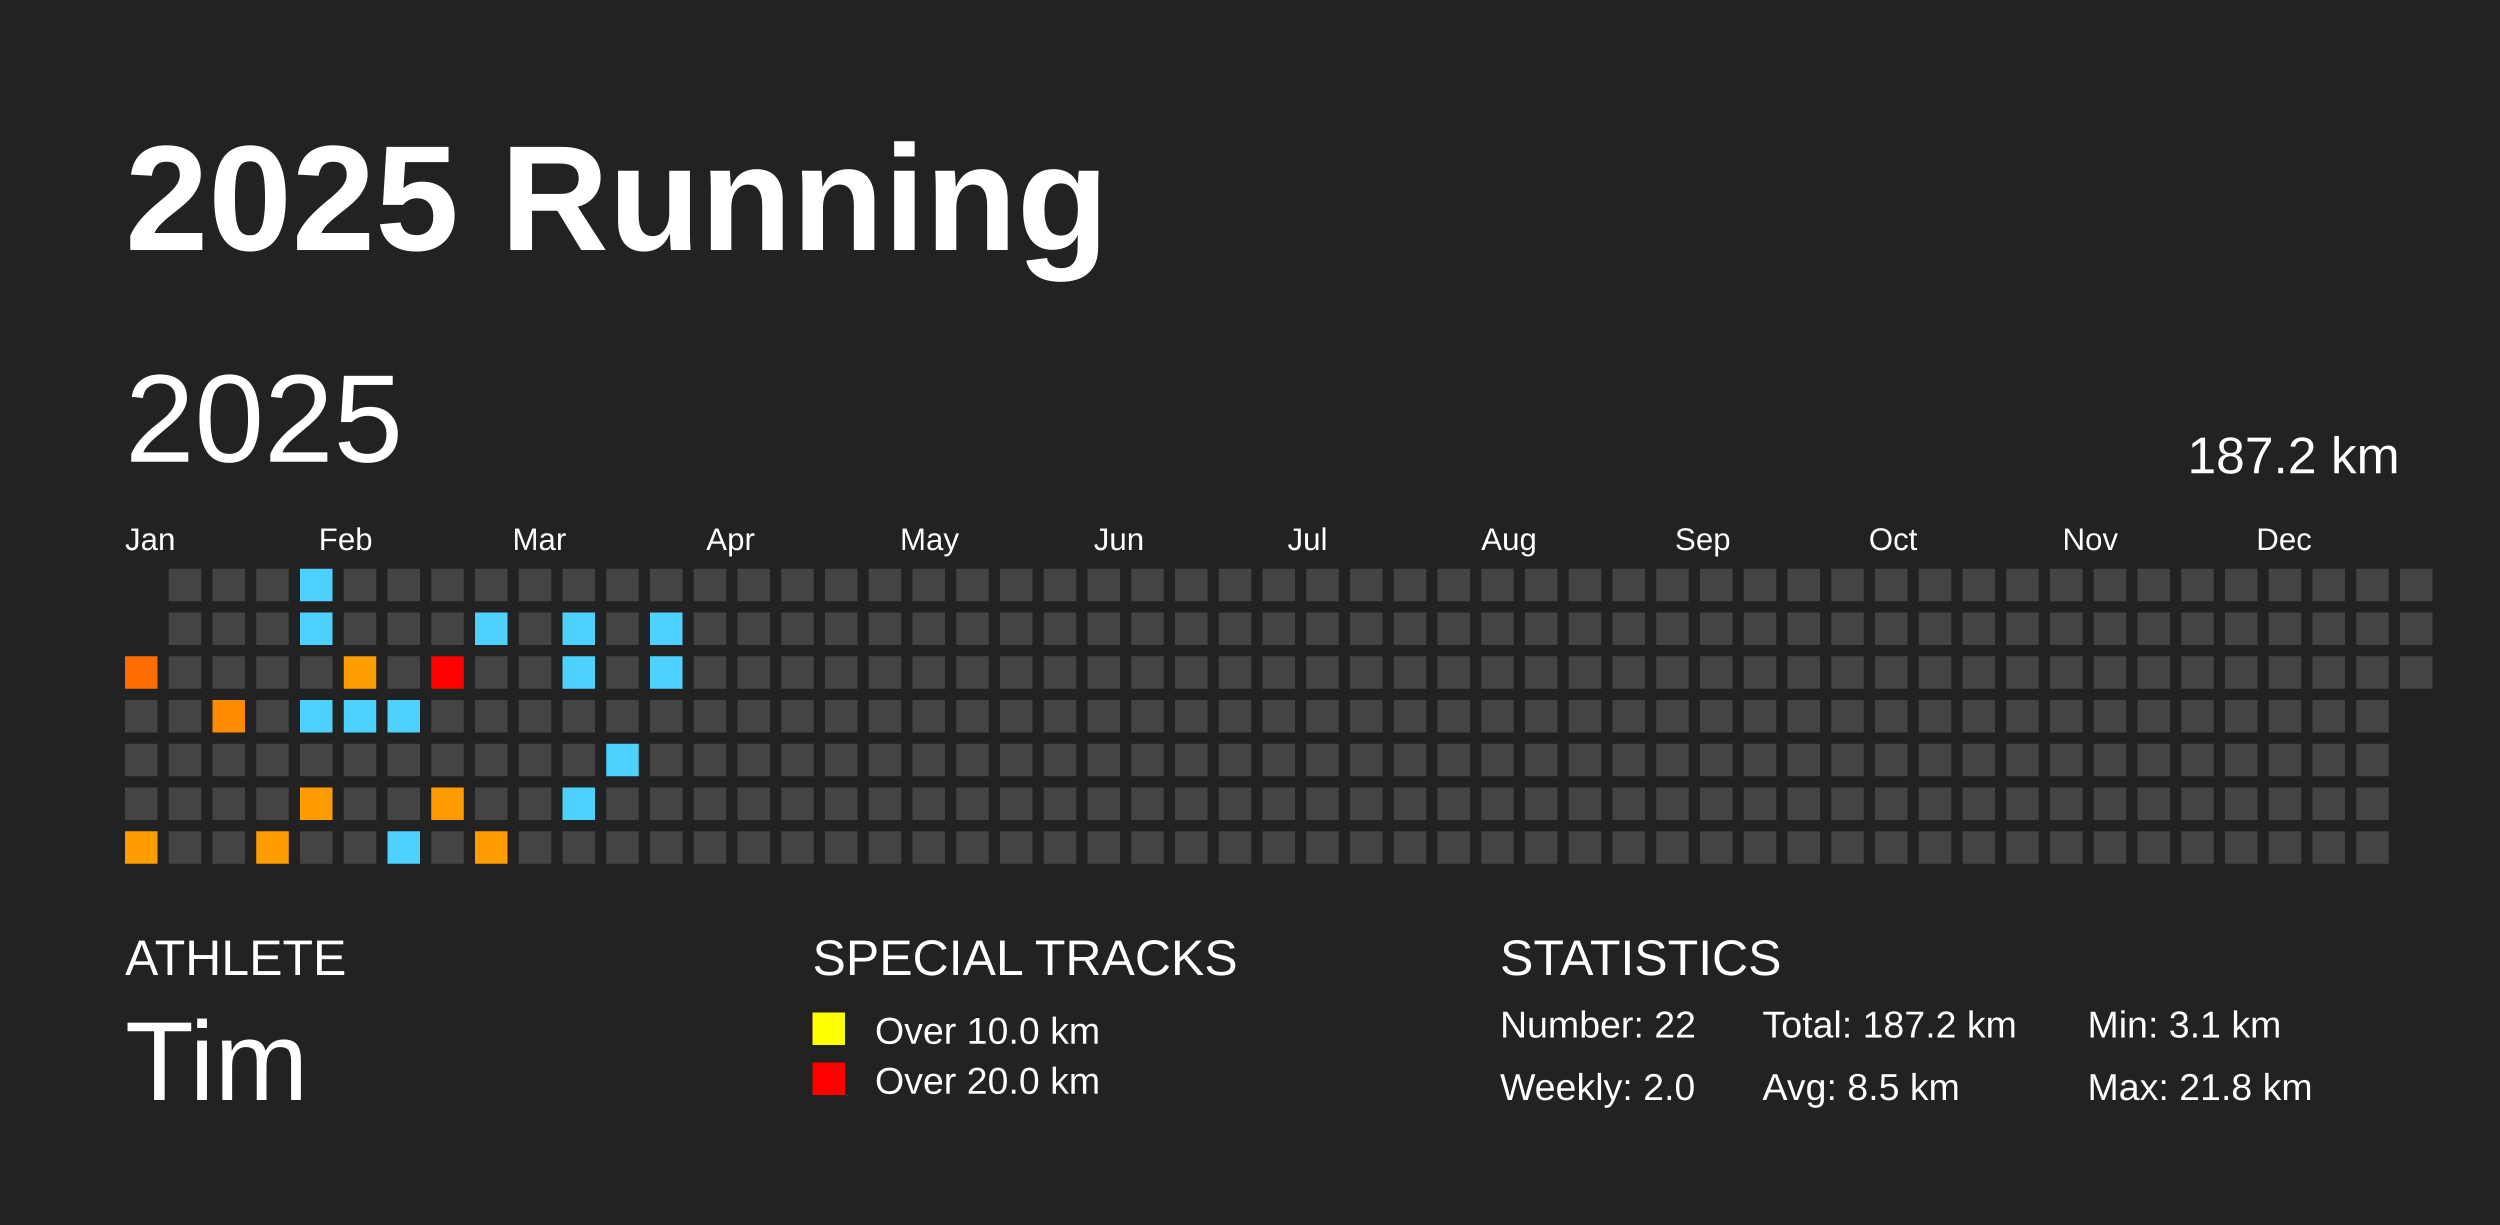
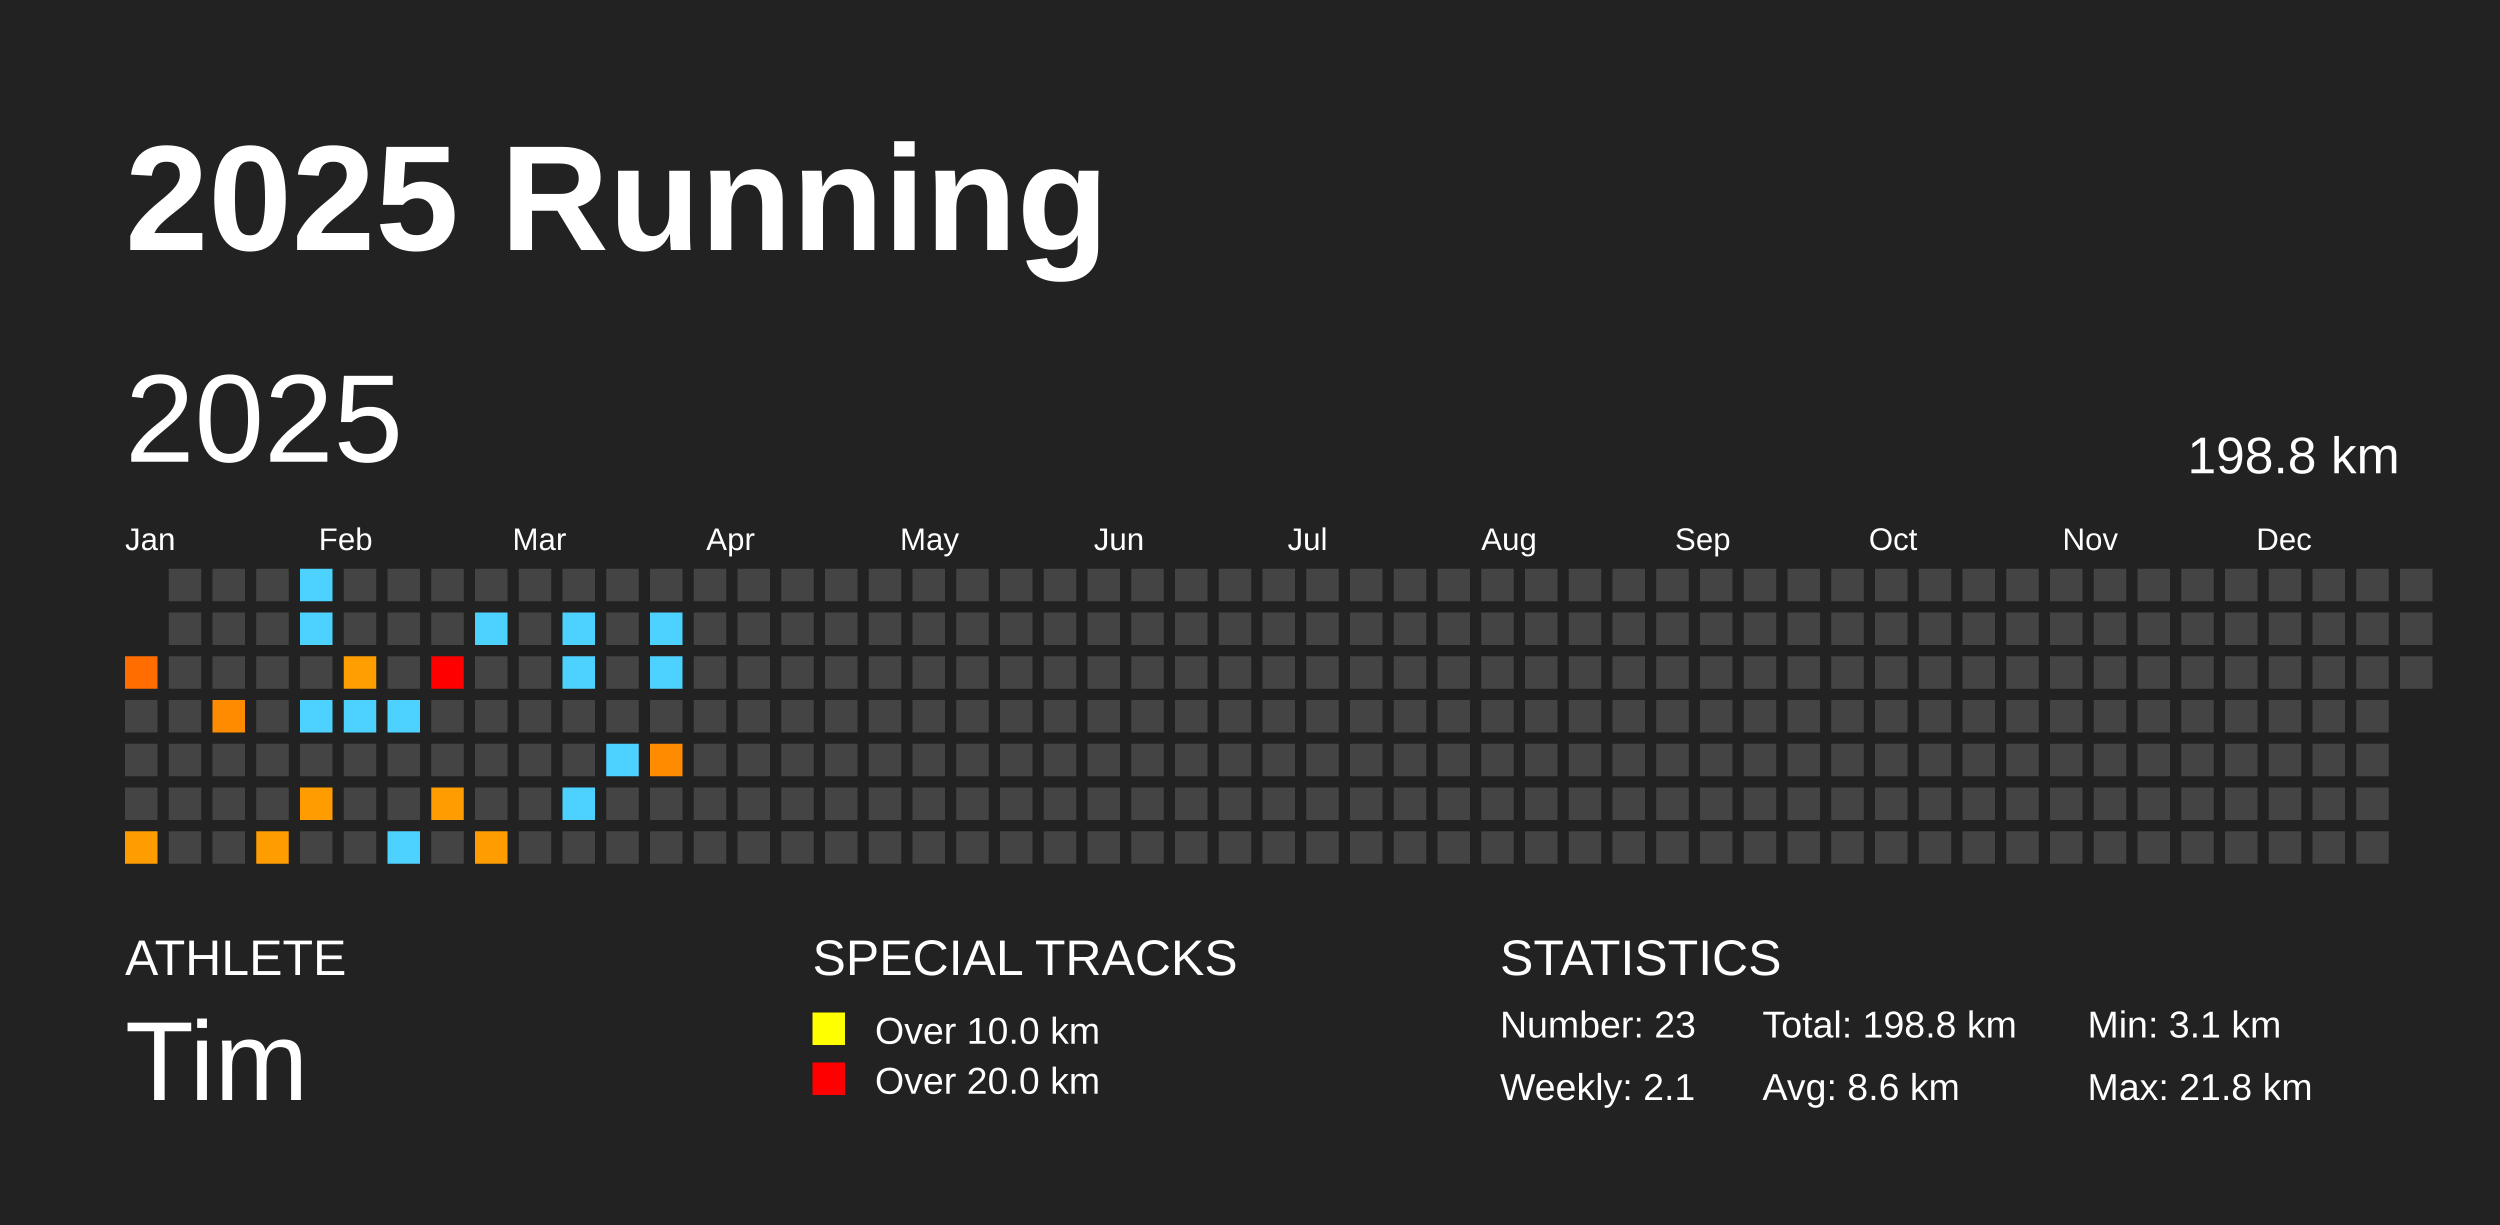
<svg xmlns="http://www.w3.org/2000/svg" baseProfile="full" height="98mm" version="1.1" viewBox="0,0,200,98" width="200mm">
  <defs />
  <rect fill="#222222" height="98" width="200" x="0" y="0" />
  <text fill="#FFFFFF" style="font-size:12px; font-family:Arial; font-weight:bold;" x="10" y="20">2025 Running</text>
  <text fill="#FFFFFF" style="font-size:4px; font-family:Arial" x="10" y="78">ATHLETE</text>
  <text fill="#FFFFFF" style="font-size:9px; font-family:Arial" x="10" y="88">Tim</text>
  <text fill="#FFFFFF" style="font-size:4px; font-family:Arial" x="65" y="78">SPECIAL TRACKS</text>
  <rect fill="yellow" height="2.6" width="2.6" x="65" y="81" />
  <text fill="#FFFFFF" style="font-size:3px; font-family:Arial" x="70" y="83.5">Over 10.0 km</text>
  <rect fill="red" height="2.6" width="2.6" x="65" y="85" />
  <text fill="#FFFFFF" style="font-size:3px; font-family:Arial" x="70" y="87.5">Over 20.0 km</text>
  <text fill="#FFFFFF" style="font-size:4px; font-family:Arial" x="120" y="78">STATISTICS</text>
-   <text fill="#FFFFFF" style="font-size:3px; font-family:Arial" x="120" y="83">Number: 22</text>
-   <text fill="#FFFFFF" style="font-size:3px; font-family:Arial" x="120" y="88">Weekly: 2.0</text>
-   <text fill="#FFFFFF" style="font-size:3px; font-family:Arial" x="141" y="83">Total: 187.2 km</text>
-   <text fill="#FFFFFF" style="font-size:3px; font-family:Arial" x="141" y="88">Avg: 8.5 km</text>
+   <text fill="#FFFFFF" style="font-size:3px; font-family:Arial" x="120" y="83">Number: 23</text>
+   <text fill="#FFFFFF" style="font-size:3px; font-family:Arial" x="120" y="88">Weekly: 2.1</text>
+   <text fill="#FFFFFF" style="font-size:3px; font-family:Arial" x="141" y="83">Total: 198.8 km</text>
+   <text fill="#FFFFFF" style="font-size:3px; font-family:Arial" x="141" y="88">Avg: 8.6 km</text>
  <text fill="#FFFFFF" style="font-size:3px; font-family:Arial" x="167" y="83">Min: 3.1 km</text>
  <text fill="#FFFFFF" style="font-size:3px; font-family:Arial" x="167" y="88">Max: 21.8 km</text>
  <text dominant-baseline="hanging" fill="#FFFFFF" style="font-size:10.0px; font-family:Arial;" x="10" y="30">2025</text>
-   <text dominant-baseline="hanging" fill="#FFFFFF" style="font-size:4.125px; font-family:Arial;" x="175" y="35">187.2 km</text>
+   <text dominant-baseline="hanging" fill="#FFFFFF" style="font-size:4.125px; font-family:Arial;" x="175" y="35">198.8 km</text>
  <text fill="#FFFFFF" style="font-size:2.5px; font-family:Arial" x="10.0" y="44">Jan</text>
  <text fill="#FFFFFF" style="font-size:2.5px; font-family:Arial" x="25.5" y="44">Feb</text>
  <text fill="#FFFFFF" style="font-size:2.5px; font-family:Arial" x="41.0" y="44">Mar</text>
  <text fill="#FFFFFF" style="font-size:2.5px; font-family:Arial" x="56.5" y="44">Apr</text>
  <text fill="#FFFFFF" style="font-size:2.5px; font-family:Arial" x="72.0" y="44">May</text>
  <text fill="#FFFFFF" style="font-size:2.5px; font-family:Arial" x="87.5" y="44">Jun</text>
  <text fill="#FFFFFF" style="font-size:2.5px; font-family:Arial" x="103.0" y="44">Jul</text>
  <text fill="#FFFFFF" style="font-size:2.5px; font-family:Arial" x="118.5" y="44">Aug</text>
  <text fill="#FFFFFF" style="font-size:2.5px; font-family:Arial" x="134.0" y="44">Sep</text>
  <text fill="#FFFFFF" style="font-size:2.5px; font-family:Arial" x="149.5" y="44">Oct</text>
  <text fill="#FFFFFF" style="font-size:2.5px; font-family:Arial" x="165.0" y="44">Nov</text>
  <text fill="#FFFFFF" style="font-size:2.5px; font-family:Arial" x="180.5" y="44">Dec</text>
  <rect fill="#ff6d00" height="2.6" width="2.6" x="10.0" y="52.5" />
  <rect fill="#444444" height="2.6" width="2.6" x="10.0" y="56.0" />
  <rect fill="#444444" height="2.6" width="2.6" x="10.0" y="59.5" />
  <rect fill="#444444" height="2.6" width="2.6" x="10.0" y="63.0" />
  <rect fill="#ff9d00" height="2.6" width="2.6" x="10.0" y="66.5" />
  <rect fill="#444444" height="2.6" width="2.6" x="13.5" y="45.5" />
  <rect fill="#444444" height="2.6" width="2.6" x="13.5" y="49.0" />
  <rect fill="#444444" height="2.6" width="2.6" x="13.5" y="52.5" />
  <rect fill="#444444" height="2.6" width="2.6" x="13.5" y="56.0" />
  <rect fill="#444444" height="2.6" width="2.6" x="13.5" y="59.5" />
  <rect fill="#444444" height="2.6" width="2.6" x="13.5" y="63.0" />
  <rect fill="#444444" height="2.6" width="2.6" x="13.5" y="66.5" />
  <rect fill="#444444" height="2.6" width="2.6" x="17.0" y="45.5" />
  <rect fill="#444444" height="2.6" width="2.6" x="17.0" y="49.0" />
  <rect fill="#444444" height="2.6" width="2.6" x="17.0" y="52.5" />
  <rect fill="#ff8c00" height="2.6" width="2.6" x="17.0" y="56.0" />
  <rect fill="#444444" height="2.6" width="2.6" x="17.0" y="59.5" />
  <rect fill="#444444" height="2.6" width="2.6" x="17.0" y="63.0" />
  <rect fill="#444444" height="2.6" width="2.6" x="17.0" y="66.5" />
  <rect fill="#444444" height="2.6" width="2.6" x="20.5" y="45.5" />
  <rect fill="#444444" height="2.6" width="2.6" x="20.5" y="49.0" />
  <rect fill="#444444" height="2.6" width="2.6" x="20.5" y="52.5" />
  <rect fill="#444444" height="2.6" width="2.6" x="20.5" y="56.0" />
  <rect fill="#444444" height="2.6" width="2.6" x="20.5" y="59.5" />
  <rect fill="#444444" height="2.6" width="2.6" x="20.5" y="63.0" />
  <rect fill="#ff9c00" height="2.6" width="2.6" x="20.5" y="66.5" />
  <rect fill="#4dd2ff" height="2.6" width="2.6" x="24.0" y="45.5" />
  <rect fill="#4dd2ff" height="2.6" width="2.6" x="24.0" y="49.0" />
  <rect fill="#444444" height="2.6" width="2.6" x="24.0" y="52.5" />
  <rect fill="#4dd2ff" height="2.6" width="2.6" x="24.0" y="56.0" />
  <rect fill="#444444" height="2.6" width="2.6" x="24.0" y="59.5" />
  <rect fill="#ff9d00" height="2.6" width="2.6" x="24.0" y="63.0" />
  <rect fill="#444444" height="2.6" width="2.6" x="24.0" y="66.5" />
  <rect fill="#444444" height="2.6" width="2.6" x="27.5" y="45.5" />
  <rect fill="#444444" height="2.6" width="2.6" x="27.5" y="49.0" />
  <rect fill="#ff9e00" height="2.6" width="2.6" x="27.5" y="52.5" />
  <rect fill="#4dd2ff" height="2.6" width="2.6" x="27.5" y="56.0" />
  <rect fill="#444444" height="2.6" width="2.6" x="27.5" y="59.5" />
  <rect fill="#444444" height="2.6" width="2.6" x="27.5" y="63.0" />
  <rect fill="#444444" height="2.6" width="2.6" x="27.5" y="66.5" />
  <rect fill="#444444" height="2.6" width="2.6" x="31.0" y="45.5" />
  <rect fill="#444444" height="2.6" width="2.6" x="31.0" y="49.0" />
  <rect fill="#444444" height="2.6" width="2.6" x="31.0" y="52.5" />
  <rect fill="#4dd2ff" height="2.6" width="2.6" x="31.0" y="56.0" />
  <rect fill="#444444" height="2.6" width="2.6" x="31.0" y="59.5" />
  <rect fill="#444444" height="2.6" width="2.6" x="31.0" y="63.0" />
  <rect fill="#4dd2ff" height="2.6" width="2.6" x="31.0" y="66.5" />
  <rect fill="#444444" height="2.6" width="2.6" x="34.5" y="45.5" />
  <rect fill="#444444" height="2.6" width="2.6" x="34.5" y="49.0" />
  <rect fill="red" height="2.6" width="2.6" x="34.5" y="52.5" />
  <rect fill="#444444" height="2.6" width="2.6" x="34.5" y="56.0" />
  <rect fill="#444444" height="2.6" width="2.6" x="34.5" y="59.5" />
  <rect fill="#ff9c00" height="2.6" width="2.6" x="34.5" y="63.0" />
  <rect fill="#444444" height="2.6" width="2.6" x="34.5" y="66.5" />
  <rect fill="#444444" height="2.6" width="2.6" x="38.0" y="45.5" />
  <rect fill="#4dd2ff" height="2.6" width="2.6" x="38.0" y="49.0" />
  <rect fill="#444444" height="2.6" width="2.6" x="38.0" y="52.5" />
  <rect fill="#444444" height="2.6" width="2.6" x="38.0" y="56.0" />
  <rect fill="#444444" height="2.6" width="2.6" x="38.0" y="59.5" />
  <rect fill="#444444" height="2.6" width="2.6" x="38.0" y="63.0" />
  <rect fill="#ff9d00" height="2.6" width="2.6" x="38.0" y="66.5" />
  <rect fill="#444444" height="2.6" width="2.6" x="41.5" y="45.5" />
  <rect fill="#444444" height="2.6" width="2.6" x="41.5" y="49.0" />
  <rect fill="#444444" height="2.6" width="2.6" x="41.5" y="52.5" />
  <rect fill="#444444" height="2.6" width="2.6" x="41.5" y="56.0" />
  <rect fill="#444444" height="2.6" width="2.6" x="41.5" y="59.5" />
  <rect fill="#444444" height="2.6" width="2.6" x="41.5" y="63.0" />
  <rect fill="#444444" height="2.6" width="2.6" x="41.5" y="66.5" />
  <rect fill="#444444" height="2.6" width="2.6" x="45.0" y="45.5" />
  <rect fill="#4dd2ff" height="2.6" width="2.6" x="45.0" y="49.0" />
  <rect fill="#4dd2ff" height="2.6" width="2.6" x="45.0" y="52.5" />
  <rect fill="#444444" height="2.6" width="2.6" x="45.0" y="56.0" />
  <rect fill="#444444" height="2.6" width="2.6" x="45.0" y="59.5" />
  <rect fill="#4dd2ff" height="2.6" width="2.6" x="45.0" y="63.0" />
  <rect fill="#444444" height="2.6" width="2.6" x="45.0" y="66.5" />
  <rect fill="#444444" height="2.6" width="2.6" x="48.5" y="45.5" />
  <rect fill="#444444" height="2.6" width="2.6" x="48.5" y="49.0" />
  <rect fill="#444444" height="2.6" width="2.6" x="48.5" y="52.5" />
  <rect fill="#444444" height="2.6" width="2.6" x="48.5" y="56.0" />
  <rect fill="#4dd2ff" height="2.6" width="2.6" x="48.5" y="59.5" />
  <rect fill="#444444" height="2.6" width="2.6" x="48.5" y="63.0" />
  <rect fill="#444444" height="2.6" width="2.6" x="48.5" y="66.5" />
  <rect fill="#444444" height="2.6" width="2.6" x="52.0" y="45.5" />
  <rect fill="#4dd2ff" height="2.6" width="2.6" x="52.0" y="49.0" />
  <rect fill="#4dd2ff" height="2.6" width="2.6" x="52.0" y="52.5" />
  <rect fill="#444444" height="2.6" width="2.6" x="52.0" y="56.0" />
-   <rect fill="#444444" height="2.6" width="2.6" x="52.0" y="59.5" />
+   <rect fill="#ff8b00" height="2.6" width="2.6" x="52.0" y="59.5" />
  <rect fill="#444444" height="2.6" width="2.6" x="52.0" y="63.0" />
  <rect fill="#444444" height="2.6" width="2.6" x="52.0" y="66.5" />
  <rect fill="#444444" height="2.6" width="2.6" x="55.5" y="45.5" />
  <rect fill="#444444" height="2.6" width="2.6" x="55.5" y="49.0" />
  <rect fill="#444444" height="2.6" width="2.6" x="55.5" y="52.5" />
  <rect fill="#444444" height="2.6" width="2.6" x="55.5" y="56.0" />
  <rect fill="#444444" height="2.6" width="2.6" x="55.5" y="59.5" />
  <rect fill="#444444" height="2.6" width="2.6" x="55.5" y="63.0" />
  <rect fill="#444444" height="2.6" width="2.6" x="55.5" y="66.5" />
  <rect fill="#444444" height="2.6" width="2.6" x="59.0" y="45.5" />
  <rect fill="#444444" height="2.6" width="2.6" x="59.0" y="49.0" />
  <rect fill="#444444" height="2.6" width="2.6" x="59.0" y="52.5" />
  <rect fill="#444444" height="2.6" width="2.6" x="59.0" y="56.0" />
  <rect fill="#444444" height="2.6" width="2.6" x="59.0" y="59.5" />
  <rect fill="#444444" height="2.6" width="2.6" x="59.0" y="63.0" />
  <rect fill="#444444" height="2.6" width="2.6" x="59.0" y="66.5" />
  <rect fill="#444444" height="2.6" width="2.6" x="62.5" y="45.5" />
  <rect fill="#444444" height="2.6" width="2.6" x="62.5" y="49.0" />
  <rect fill="#444444" height="2.6" width="2.6" x="62.5" y="52.5" />
  <rect fill="#444444" height="2.6" width="2.6" x="62.5" y="56.0" />
  <rect fill="#444444" height="2.6" width="2.6" x="62.5" y="59.5" />
  <rect fill="#444444" height="2.6" width="2.6" x="62.5" y="63.0" />
  <rect fill="#444444" height="2.6" width="2.6" x="62.5" y="66.5" />
  <rect fill="#444444" height="2.6" width="2.6" x="66.0" y="45.5" />
  <rect fill="#444444" height="2.6" width="2.6" x="66.0" y="49.0" />
  <rect fill="#444444" height="2.6" width="2.6" x="66.0" y="52.5" />
  <rect fill="#444444" height="2.6" width="2.6" x="66.0" y="56.0" />
  <rect fill="#444444" height="2.6" width="2.6" x="66.0" y="59.5" />
  <rect fill="#444444" height="2.6" width="2.6" x="66.0" y="63.0" />
  <rect fill="#444444" height="2.6" width="2.6" x="66.0" y="66.5" />
  <rect fill="#444444" height="2.6" width="2.6" x="69.5" y="45.5" />
  <rect fill="#444444" height="2.6" width="2.6" x="69.5" y="49.0" />
  <rect fill="#444444" height="2.6" width="2.6" x="69.5" y="52.5" />
  <rect fill="#444444" height="2.6" width="2.6" x="69.5" y="56.0" />
  <rect fill="#444444" height="2.6" width="2.6" x="69.5" y="59.5" />
  <rect fill="#444444" height="2.6" width="2.6" x="69.5" y="63.0" />
  <rect fill="#444444" height="2.6" width="2.6" x="69.5" y="66.5" />
  <rect fill="#444444" height="2.6" width="2.6" x="73.0" y="45.5" />
  <rect fill="#444444" height="2.6" width="2.6" x="73.0" y="49.0" />
  <rect fill="#444444" height="2.6" width="2.6" x="73.0" y="52.5" />
  <rect fill="#444444" height="2.6" width="2.6" x="73.0" y="56.0" />
  <rect fill="#444444" height="2.6" width="2.6" x="73.0" y="59.5" />
  <rect fill="#444444" height="2.6" width="2.6" x="73.0" y="63.0" />
  <rect fill="#444444" height="2.6" width="2.6" x="73.0" y="66.5" />
  <rect fill="#444444" height="2.6" width="2.6" x="76.5" y="45.5" />
  <rect fill="#444444" height="2.6" width="2.6" x="76.5" y="49.0" />
  <rect fill="#444444" height="2.6" width="2.6" x="76.5" y="52.5" />
  <rect fill="#444444" height="2.6" width="2.6" x="76.5" y="56.0" />
  <rect fill="#444444" height="2.6" width="2.6" x="76.5" y="59.5" />
  <rect fill="#444444" height="2.6" width="2.6" x="76.5" y="63.0" />
  <rect fill="#444444" height="2.6" width="2.6" x="76.5" y="66.5" />
  <rect fill="#444444" height="2.6" width="2.6" x="80.0" y="45.5" />
  <rect fill="#444444" height="2.6" width="2.6" x="80.0" y="49.0" />
  <rect fill="#444444" height="2.6" width="2.6" x="80.0" y="52.5" />
  <rect fill="#444444" height="2.6" width="2.6" x="80.0" y="56.0" />
  <rect fill="#444444" height="2.6" width="2.6" x="80.0" y="59.5" />
  <rect fill="#444444" height="2.6" width="2.6" x="80.0" y="63.0" />
  <rect fill="#444444" height="2.6" width="2.6" x="80.0" y="66.5" />
  <rect fill="#444444" height="2.6" width="2.6" x="83.5" y="45.5" />
  <rect fill="#444444" height="2.6" width="2.6" x="83.5" y="49.0" />
  <rect fill="#444444" height="2.6" width="2.6" x="83.5" y="52.5" />
  <rect fill="#444444" height="2.6" width="2.6" x="83.5" y="56.0" />
  <rect fill="#444444" height="2.6" width="2.6" x="83.5" y="59.5" />
  <rect fill="#444444" height="2.6" width="2.6" x="83.5" y="63.0" />
  <rect fill="#444444" height="2.6" width="2.6" x="83.5" y="66.5" />
  <rect fill="#444444" height="2.6" width="2.6" x="87.0" y="45.5" />
  <rect fill="#444444" height="2.6" width="2.6" x="87.0" y="49.0" />
  <rect fill="#444444" height="2.6" width="2.6" x="87.0" y="52.5" />
  <rect fill="#444444" height="2.6" width="2.6" x="87.0" y="56.0" />
  <rect fill="#444444" height="2.6" width="2.6" x="87.0" y="59.5" />
  <rect fill="#444444" height="2.6" width="2.6" x="87.0" y="63.0" />
  <rect fill="#444444" height="2.6" width="2.6" x="87.0" y="66.5" />
  <rect fill="#444444" height="2.6" width="2.6" x="90.5" y="45.5" />
  <rect fill="#444444" height="2.6" width="2.6" x="90.5" y="49.0" />
  <rect fill="#444444" height="2.6" width="2.6" x="90.5" y="52.5" />
  <rect fill="#444444" height="2.6" width="2.6" x="90.5" y="56.0" />
  <rect fill="#444444" height="2.6" width="2.6" x="90.5" y="59.5" />
  <rect fill="#444444" height="2.6" width="2.6" x="90.5" y="63.0" />
  <rect fill="#444444" height="2.6" width="2.6" x="90.5" y="66.5" />
  <rect fill="#444444" height="2.6" width="2.6" x="94.0" y="45.5" />
  <rect fill="#444444" height="2.6" width="2.6" x="94.0" y="49.0" />
  <rect fill="#444444" height="2.6" width="2.6" x="94.0" y="52.5" />
  <rect fill="#444444" height="2.6" width="2.6" x="94.0" y="56.0" />
  <rect fill="#444444" height="2.6" width="2.6" x="94.0" y="59.5" />
  <rect fill="#444444" height="2.6" width="2.6" x="94.0" y="63.0" />
  <rect fill="#444444" height="2.6" width="2.6" x="94.0" y="66.5" />
  <rect fill="#444444" height="2.6" width="2.6" x="97.5" y="45.5" />
  <rect fill="#444444" height="2.6" width="2.6" x="97.5" y="49.0" />
  <rect fill="#444444" height="2.6" width="2.6" x="97.5" y="52.5" />
  <rect fill="#444444" height="2.6" width="2.6" x="97.5" y="56.0" />
  <rect fill="#444444" height="2.6" width="2.6" x="97.5" y="59.5" />
  <rect fill="#444444" height="2.6" width="2.6" x="97.5" y="63.0" />
  <rect fill="#444444" height="2.6" width="2.6" x="97.5" y="66.5" />
  <rect fill="#444444" height="2.6" width="2.6" x="101.0" y="45.5" />
  <rect fill="#444444" height="2.6" width="2.6" x="101.0" y="49.0" />
  <rect fill="#444444" height="2.6" width="2.6" x="101.0" y="52.5" />
  <rect fill="#444444" height="2.6" width="2.6" x="101.0" y="56.0" />
  <rect fill="#444444" height="2.6" width="2.6" x="101.0" y="59.5" />
  <rect fill="#444444" height="2.6" width="2.6" x="101.0" y="63.0" />
  <rect fill="#444444" height="2.6" width="2.6" x="101.0" y="66.5" />
  <rect fill="#444444" height="2.6" width="2.6" x="104.5" y="45.5" />
  <rect fill="#444444" height="2.6" width="2.6" x="104.5" y="49.0" />
  <rect fill="#444444" height="2.6" width="2.6" x="104.5" y="52.5" />
  <rect fill="#444444" height="2.6" width="2.6" x="104.5" y="56.0" />
  <rect fill="#444444" height="2.6" width="2.6" x="104.5" y="59.5" />
  <rect fill="#444444" height="2.6" width="2.6" x="104.5" y="63.0" />
  <rect fill="#444444" height="2.6" width="2.6" x="104.5" y="66.5" />
  <rect fill="#444444" height="2.6" width="2.6" x="108.0" y="45.5" />
  <rect fill="#444444" height="2.6" width="2.6" x="108.0" y="49.0" />
  <rect fill="#444444" height="2.6" width="2.6" x="108.0" y="52.5" />
  <rect fill="#444444" height="2.6" width="2.6" x="108.0" y="56.0" />
  <rect fill="#444444" height="2.6" width="2.6" x="108.0" y="59.5" />
  <rect fill="#444444" height="2.6" width="2.6" x="108.0" y="63.0" />
  <rect fill="#444444" height="2.6" width="2.6" x="108.0" y="66.5" />
  <rect fill="#444444" height="2.6" width="2.6" x="111.5" y="45.5" />
  <rect fill="#444444" height="2.6" width="2.6" x="111.5" y="49.0" />
  <rect fill="#444444" height="2.6" width="2.6" x="111.5" y="52.5" />
  <rect fill="#444444" height="2.6" width="2.6" x="111.5" y="56.0" />
  <rect fill="#444444" height="2.6" width="2.6" x="111.5" y="59.5" />
  <rect fill="#444444" height="2.6" width="2.6" x="111.5" y="63.0" />
  <rect fill="#444444" height="2.6" width="2.6" x="111.5" y="66.5" />
  <rect fill="#444444" height="2.6" width="2.6" x="115.0" y="45.5" />
  <rect fill="#444444" height="2.6" width="2.6" x="115.0" y="49.0" />
  <rect fill="#444444" height="2.6" width="2.6" x="115.0" y="52.5" />
  <rect fill="#444444" height="2.6" width="2.6" x="115.0" y="56.0" />
  <rect fill="#444444" height="2.6" width="2.6" x="115.0" y="59.5" />
  <rect fill="#444444" height="2.6" width="2.6" x="115.0" y="63.0" />
  <rect fill="#444444" height="2.6" width="2.6" x="115.0" y="66.5" />
  <rect fill="#444444" height="2.6" width="2.6" x="118.5" y="45.5" />
  <rect fill="#444444" height="2.6" width="2.6" x="118.5" y="49.0" />
  <rect fill="#444444" height="2.6" width="2.6" x="118.5" y="52.5" />
  <rect fill="#444444" height="2.6" width="2.6" x="118.5" y="56.0" />
  <rect fill="#444444" height="2.6" width="2.6" x="118.5" y="59.5" />
  <rect fill="#444444" height="2.6" width="2.6" x="118.5" y="63.0" />
  <rect fill="#444444" height="2.6" width="2.6" x="118.5" y="66.5" />
  <rect fill="#444444" height="2.6" width="2.6" x="122.0" y="45.5" />
  <rect fill="#444444" height="2.6" width="2.6" x="122.0" y="49.0" />
  <rect fill="#444444" height="2.6" width="2.6" x="122.0" y="52.5" />
  <rect fill="#444444" height="2.6" width="2.6" x="122.0" y="56.0" />
  <rect fill="#444444" height="2.6" width="2.6" x="122.0" y="59.5" />
  <rect fill="#444444" height="2.6" width="2.6" x="122.0" y="63.0" />
  <rect fill="#444444" height="2.6" width="2.6" x="122.0" y="66.5" />
  <rect fill="#444444" height="2.6" width="2.6" x="125.5" y="45.5" />
  <rect fill="#444444" height="2.6" width="2.6" x="125.5" y="49.0" />
  <rect fill="#444444" height="2.6" width="2.6" x="125.5" y="52.5" />
  <rect fill="#444444" height="2.6" width="2.6" x="125.5" y="56.0" />
  <rect fill="#444444" height="2.6" width="2.6" x="125.5" y="59.5" />
  <rect fill="#444444" height="2.6" width="2.6" x="125.5" y="63.0" />
  <rect fill="#444444" height="2.6" width="2.6" x="125.5" y="66.5" />
  <rect fill="#444444" height="2.6" width="2.6" x="129.0" y="45.5" />
  <rect fill="#444444" height="2.6" width="2.6" x="129.0" y="49.0" />
  <rect fill="#444444" height="2.6" width="2.6" x="129.0" y="52.5" />
  <rect fill="#444444" height="2.6" width="2.6" x="129.0" y="56.0" />
  <rect fill="#444444" height="2.6" width="2.6" x="129.0" y="59.5" />
  <rect fill="#444444" height="2.6" width="2.6" x="129.0" y="63.0" />
  <rect fill="#444444" height="2.6" width="2.6" x="129.0" y="66.5" />
  <rect fill="#444444" height="2.6" width="2.6" x="132.5" y="45.5" />
  <rect fill="#444444" height="2.6" width="2.6" x="132.5" y="49.0" />
  <rect fill="#444444" height="2.6" width="2.6" x="132.5" y="52.5" />
  <rect fill="#444444" height="2.6" width="2.6" x="132.5" y="56.0" />
  <rect fill="#444444" height="2.6" width="2.6" x="132.5" y="59.5" />
  <rect fill="#444444" height="2.6" width="2.6" x="132.5" y="63.0" />
  <rect fill="#444444" height="2.6" width="2.6" x="132.5" y="66.5" />
  <rect fill="#444444" height="2.6" width="2.6" x="136.0" y="45.5" />
  <rect fill="#444444" height="2.6" width="2.6" x="136.0" y="49.0" />
  <rect fill="#444444" height="2.6" width="2.6" x="136.0" y="52.5" />
  <rect fill="#444444" height="2.6" width="2.6" x="136.0" y="56.0" />
  <rect fill="#444444" height="2.6" width="2.6" x="136.0" y="59.5" />
  <rect fill="#444444" height="2.6" width="2.6" x="136.0" y="63.0" />
  <rect fill="#444444" height="2.6" width="2.6" x="136.0" y="66.5" />
  <rect fill="#444444" height="2.6" width="2.6" x="139.5" y="45.5" />
  <rect fill="#444444" height="2.6" width="2.6" x="139.5" y="49.0" />
  <rect fill="#444444" height="2.6" width="2.6" x="139.5" y="52.5" />
  <rect fill="#444444" height="2.6" width="2.6" x="139.5" y="56.0" />
  <rect fill="#444444" height="2.6" width="2.6" x="139.5" y="59.5" />
  <rect fill="#444444" height="2.6" width="2.6" x="139.5" y="63.0" />
  <rect fill="#444444" height="2.6" width="2.6" x="139.5" y="66.5" />
  <rect fill="#444444" height="2.6" width="2.6" x="143.0" y="45.5" />
  <rect fill="#444444" height="2.6" width="2.6" x="143.0" y="49.0" />
  <rect fill="#444444" height="2.6" width="2.6" x="143.0" y="52.5" />
  <rect fill="#444444" height="2.6" width="2.6" x="143.0" y="56.0" />
  <rect fill="#444444" height="2.6" width="2.6" x="143.0" y="59.5" />
  <rect fill="#444444" height="2.6" width="2.6" x="143.0" y="63.0" />
  <rect fill="#444444" height="2.6" width="2.6" x="143.0" y="66.5" />
  <rect fill="#444444" height="2.6" width="2.6" x="146.5" y="45.5" />
  <rect fill="#444444" height="2.6" width="2.6" x="146.5" y="49.0" />
  <rect fill="#444444" height="2.6" width="2.6" x="146.5" y="52.5" />
  <rect fill="#444444" height="2.6" width="2.6" x="146.5" y="56.0" />
  <rect fill="#444444" height="2.6" width="2.6" x="146.5" y="59.5" />
  <rect fill="#444444" height="2.6" width="2.6" x="146.5" y="63.0" />
  <rect fill="#444444" height="2.6" width="2.6" x="146.5" y="66.5" />
  <rect fill="#444444" height="2.6" width="2.6" x="150.0" y="45.5" />
  <rect fill="#444444" height="2.6" width="2.6" x="150.0" y="49.0" />
  <rect fill="#444444" height="2.6" width="2.6" x="150.0" y="52.5" />
  <rect fill="#444444" height="2.6" width="2.6" x="150.0" y="56.0" />
  <rect fill="#444444" height="2.6" width="2.6" x="150.0" y="59.5" />
  <rect fill="#444444" height="2.6" width="2.6" x="150.0" y="63.0" />
  <rect fill="#444444" height="2.6" width="2.6" x="150.0" y="66.5" />
  <rect fill="#444444" height="2.6" width="2.6" x="153.5" y="45.5" />
  <rect fill="#444444" height="2.6" width="2.6" x="153.5" y="49.0" />
  <rect fill="#444444" height="2.6" width="2.6" x="153.5" y="52.5" />
  <rect fill="#444444" height="2.6" width="2.6" x="153.5" y="56.0" />
  <rect fill="#444444" height="2.6" width="2.6" x="153.5" y="59.5" />
  <rect fill="#444444" height="2.6" width="2.6" x="153.5" y="63.0" />
  <rect fill="#444444" height="2.6" width="2.6" x="153.5" y="66.5" />
  <rect fill="#444444" height="2.6" width="2.6" x="157.0" y="45.5" />
  <rect fill="#444444" height="2.6" width="2.6" x="157.0" y="49.0" />
  <rect fill="#444444" height="2.6" width="2.6" x="157.0" y="52.5" />
  <rect fill="#444444" height="2.6" width="2.6" x="157.0" y="56.0" />
  <rect fill="#444444" height="2.6" width="2.6" x="157.0" y="59.5" />
  <rect fill="#444444" height="2.6" width="2.6" x="157.0" y="63.0" />
  <rect fill="#444444" height="2.6" width="2.6" x="157.0" y="66.5" />
  <rect fill="#444444" height="2.6" width="2.6" x="160.5" y="45.5" />
  <rect fill="#444444" height="2.6" width="2.6" x="160.5" y="49.0" />
  <rect fill="#444444" height="2.6" width="2.6" x="160.5" y="52.5" />
  <rect fill="#444444" height="2.6" width="2.6" x="160.5" y="56.0" />
  <rect fill="#444444" height="2.6" width="2.6" x="160.5" y="59.5" />
  <rect fill="#444444" height="2.6" width="2.6" x="160.5" y="63.0" />
  <rect fill="#444444" height="2.6" width="2.6" x="160.5" y="66.5" />
  <rect fill="#444444" height="2.6" width="2.6" x="164.0" y="45.5" />
  <rect fill="#444444" height="2.6" width="2.6" x="164.0" y="49.0" />
  <rect fill="#444444" height="2.6" width="2.6" x="164.0" y="52.5" />
  <rect fill="#444444" height="2.6" width="2.6" x="164.0" y="56.0" />
  <rect fill="#444444" height="2.6" width="2.6" x="164.0" y="59.5" />
  <rect fill="#444444" height="2.6" width="2.6" x="164.0" y="63.0" />
  <rect fill="#444444" height="2.6" width="2.6" x="164.0" y="66.5" />
  <rect fill="#444444" height="2.6" width="2.6" x="167.5" y="45.5" />
  <rect fill="#444444" height="2.6" width="2.6" x="167.5" y="49.0" />
  <rect fill="#444444" height="2.6" width="2.6" x="167.5" y="52.5" />
  <rect fill="#444444" height="2.6" width="2.6" x="167.5" y="56.0" />
  <rect fill="#444444" height="2.6" width="2.6" x="167.5" y="59.5" />
  <rect fill="#444444" height="2.6" width="2.6" x="167.5" y="63.0" />
  <rect fill="#444444" height="2.6" width="2.6" x="167.5" y="66.5" />
  <rect fill="#444444" height="2.6" width="2.6" x="171.0" y="45.5" />
  <rect fill="#444444" height="2.6" width="2.6" x="171.0" y="49.0" />
  <rect fill="#444444" height="2.6" width="2.6" x="171.0" y="52.5" />
  <rect fill="#444444" height="2.6" width="2.6" x="171.0" y="56.0" />
  <rect fill="#444444" height="2.6" width="2.6" x="171.0" y="59.5" />
  <rect fill="#444444" height="2.6" width="2.6" x="171.0" y="63.0" />
  <rect fill="#444444" height="2.6" width="2.6" x="171.0" y="66.5" />
  <rect fill="#444444" height="2.6" width="2.6" x="174.5" y="45.5" />
  <rect fill="#444444" height="2.6" width="2.6" x="174.5" y="49.0" />
  <rect fill="#444444" height="2.6" width="2.6" x="174.5" y="52.5" />
  <rect fill="#444444" height="2.6" width="2.6" x="174.5" y="56.0" />
  <rect fill="#444444" height="2.6" width="2.6" x="174.5" y="59.5" />
  <rect fill="#444444" height="2.6" width="2.6" x="174.5" y="63.0" />
  <rect fill="#444444" height="2.6" width="2.6" x="174.5" y="66.5" />
  <rect fill="#444444" height="2.6" width="2.6" x="178.0" y="45.5" />
  <rect fill="#444444" height="2.6" width="2.6" x="178.0" y="49.0" />
  <rect fill="#444444" height="2.6" width="2.6" x="178.0" y="52.5" />
  <rect fill="#444444" height="2.6" width="2.6" x="178.0" y="56.0" />
  <rect fill="#444444" height="2.6" width="2.6" x="178.0" y="59.5" />
  <rect fill="#444444" height="2.6" width="2.6" x="178.0" y="63.0" />
  <rect fill="#444444" height="2.6" width="2.6" x="178.0" y="66.5" />
  <rect fill="#444444" height="2.6" width="2.6" x="181.5" y="45.5" />
  <rect fill="#444444" height="2.6" width="2.6" x="181.5" y="49.0" />
  <rect fill="#444444" height="2.6" width="2.6" x="181.5" y="52.5" />
  <rect fill="#444444" height="2.6" width="2.6" x="181.5" y="56.0" />
  <rect fill="#444444" height="2.6" width="2.6" x="181.5" y="59.5" />
  <rect fill="#444444" height="2.6" width="2.6" x="181.5" y="63.0" />
  <rect fill="#444444" height="2.6" width="2.6" x="181.5" y="66.5" />
  <rect fill="#444444" height="2.6" width="2.6" x="185.0" y="45.5" />
  <rect fill="#444444" height="2.6" width="2.6" x="185.0" y="49.0" />
  <rect fill="#444444" height="2.6" width="2.6" x="185.0" y="52.5" />
  <rect fill="#444444" height="2.6" width="2.6" x="185.0" y="56.0" />
  <rect fill="#444444" height="2.6" width="2.6" x="185.0" y="59.5" />
  <rect fill="#444444" height="2.6" width="2.6" x="185.0" y="63.0" />
  <rect fill="#444444" height="2.6" width="2.6" x="185.0" y="66.5" />
  <rect fill="#444444" height="2.6" width="2.6" x="188.5" y="45.5" />
  <rect fill="#444444" height="2.6" width="2.6" x="188.5" y="49.0" />
  <rect fill="#444444" height="2.6" width="2.6" x="188.5" y="52.5" />
  <rect fill="#444444" height="2.6" width="2.6" x="188.5" y="56.0" />
  <rect fill="#444444" height="2.6" width="2.6" x="188.5" y="59.5" />
  <rect fill="#444444" height="2.6" width="2.6" x="188.5" y="63.0" />
  <rect fill="#444444" height="2.6" width="2.6" x="188.5" y="66.5" />
  <rect fill="#444444" height="2.6" width="2.6" x="192.0" y="45.5" />
  <rect fill="#444444" height="2.6" width="2.6" x="192.0" y="49.0" />
  <rect fill="#444444" height="2.6" width="2.6" x="192.0" y="52.5" />
</svg>
